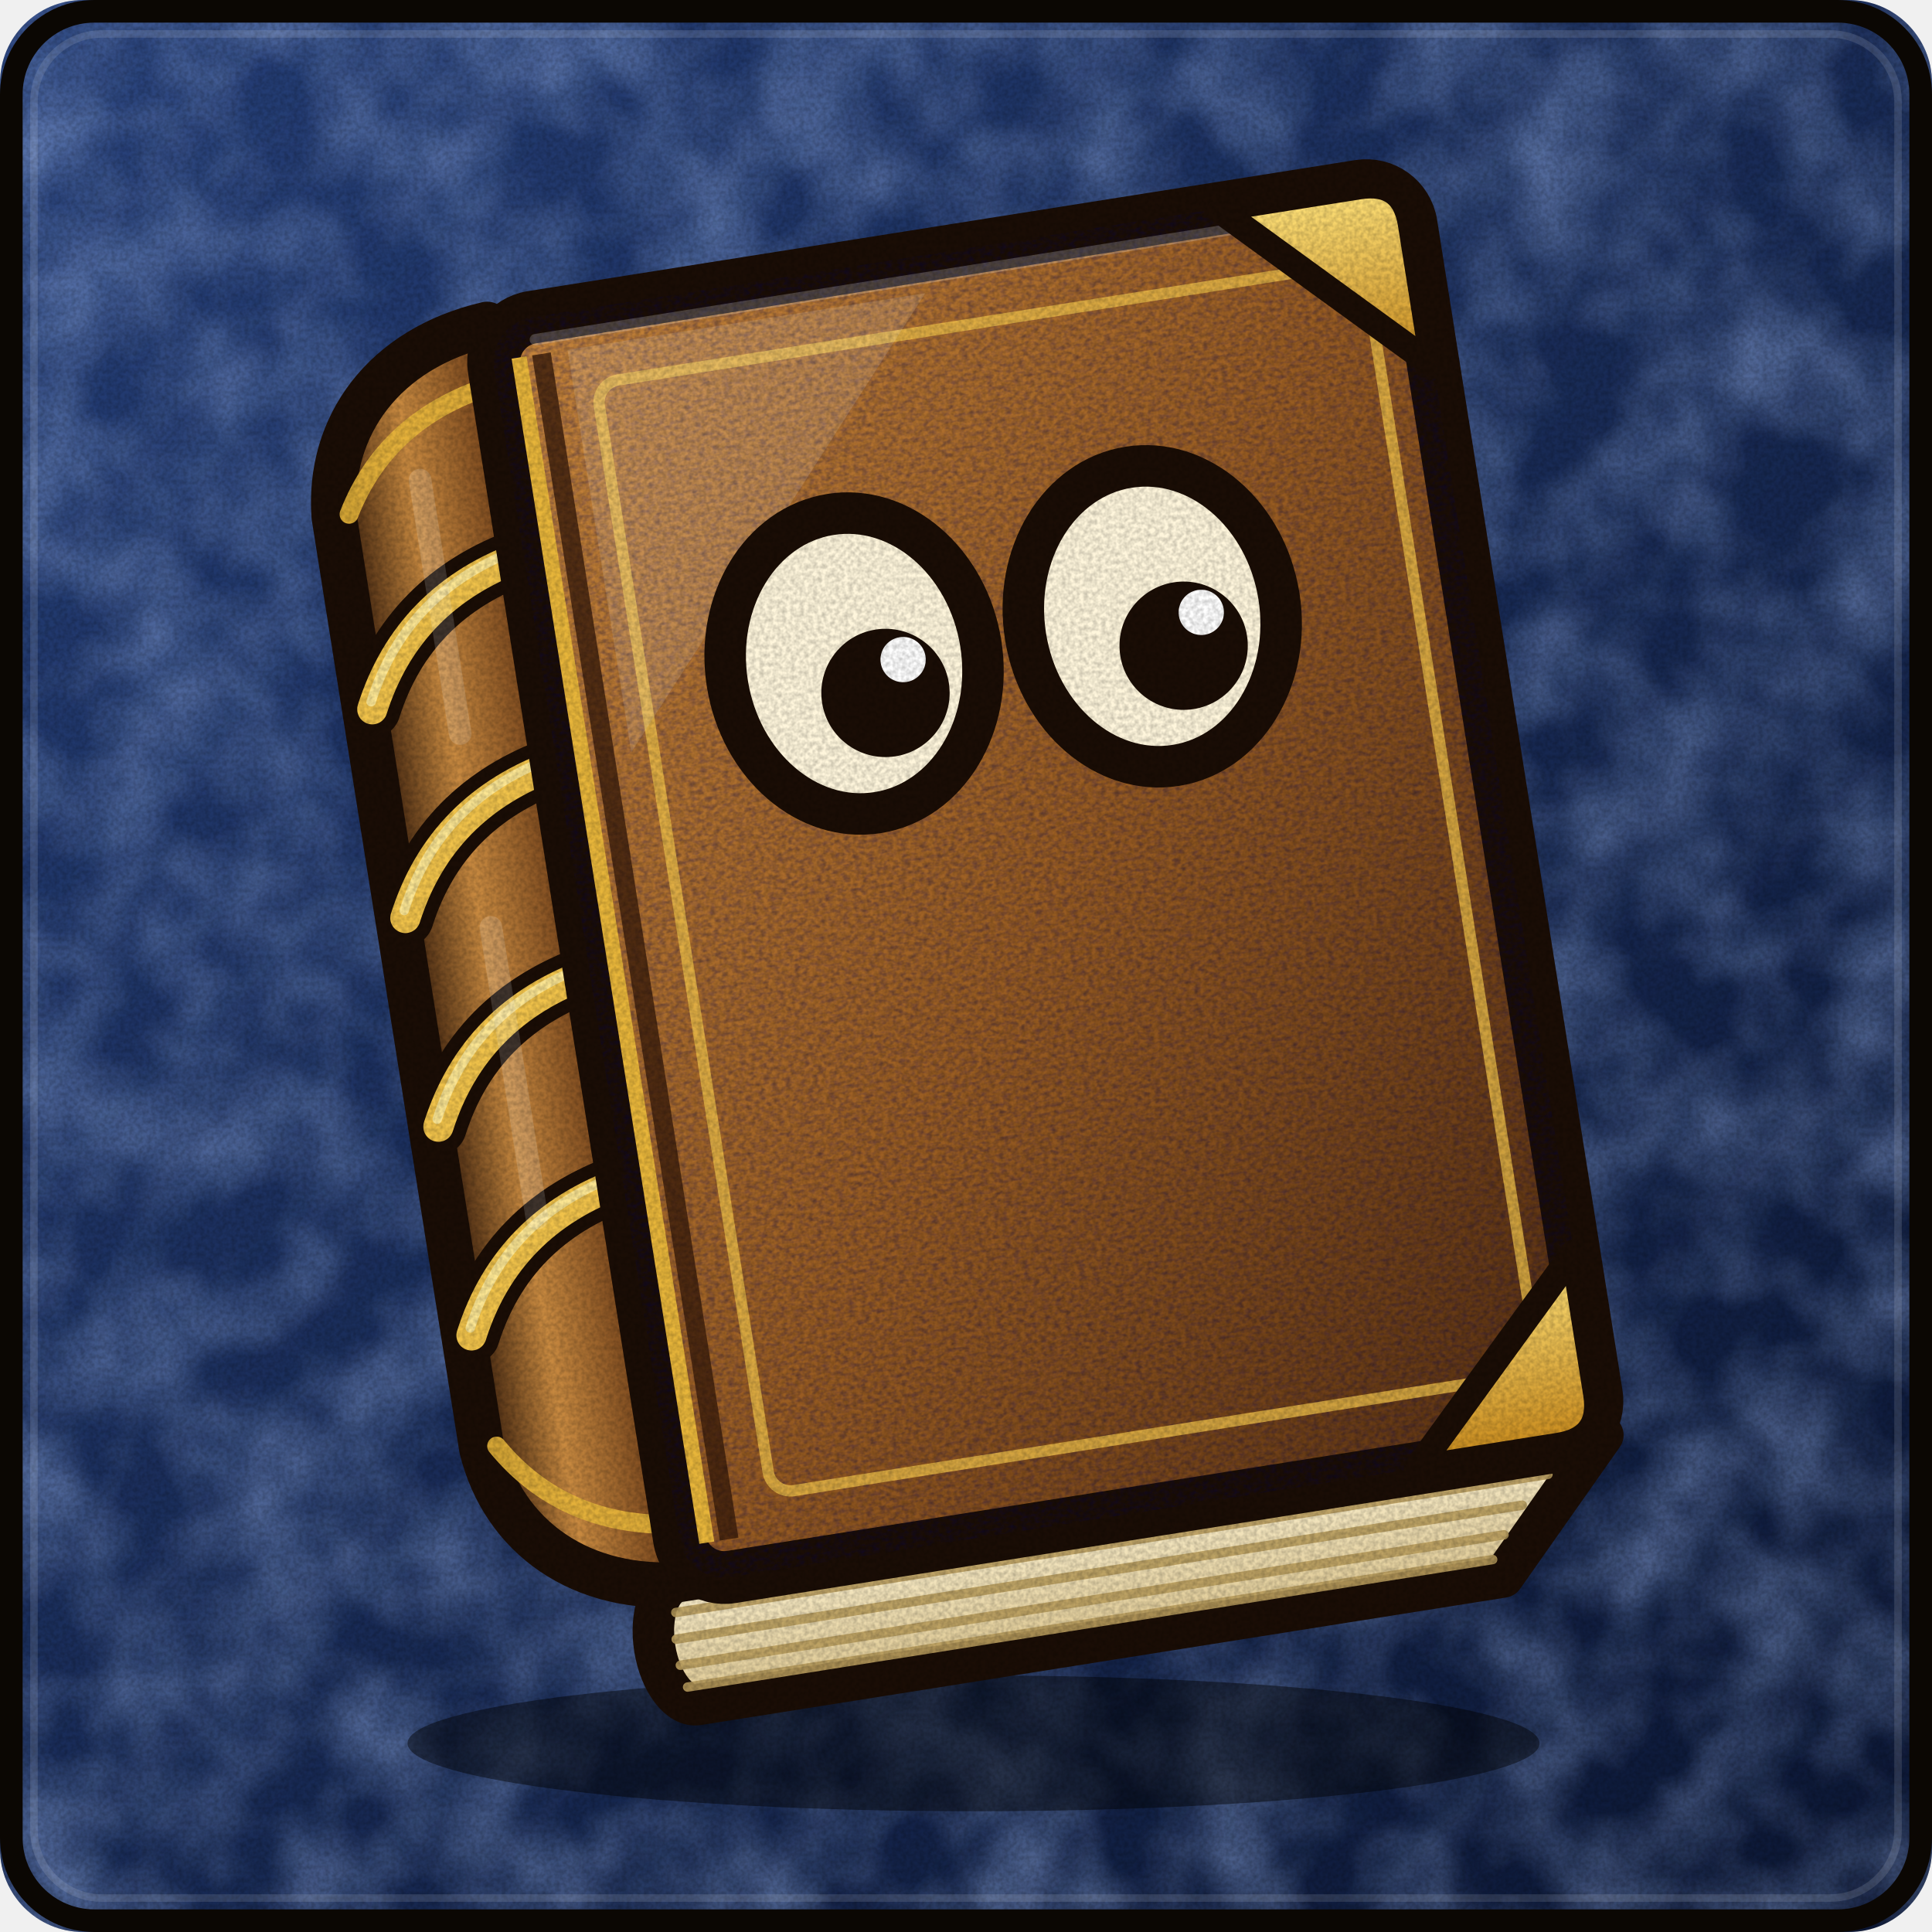
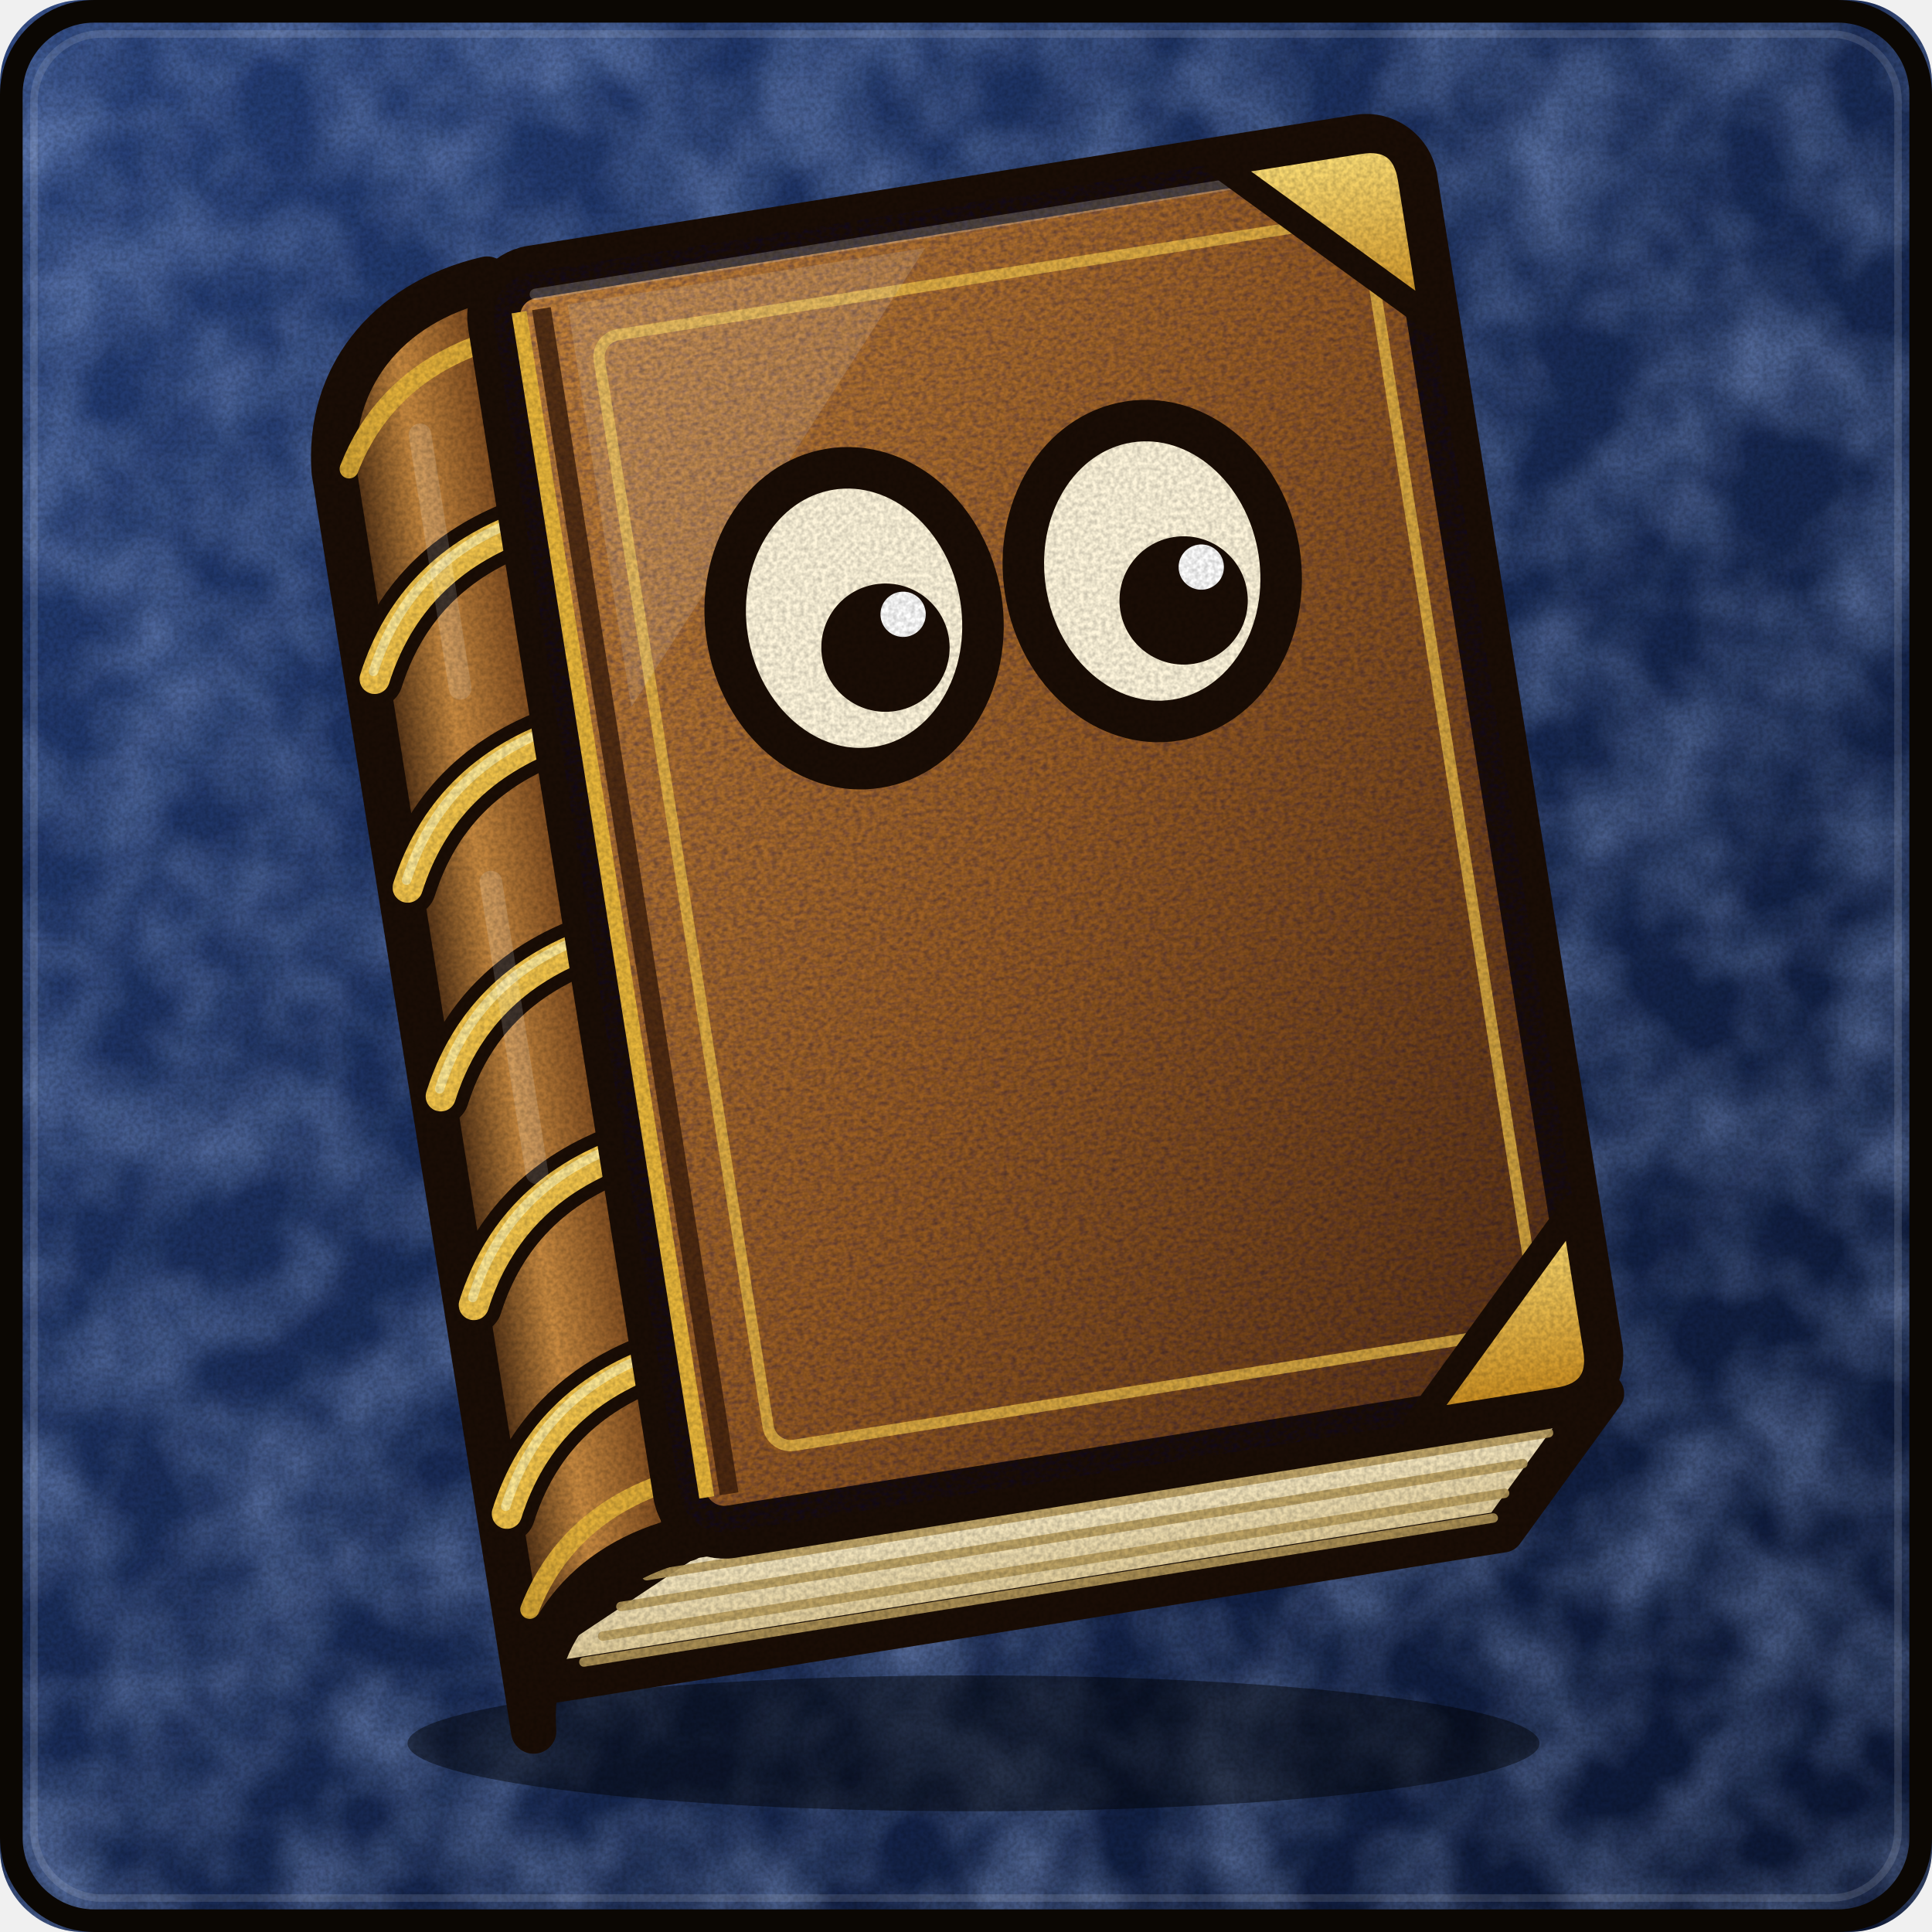
<svg xmlns="http://www.w3.org/2000/svg" viewBox="0 0 512 512" width="512" height="512">
  <defs>
    <linearGradient id="bg" x1="0" y1="0" x2="1" y2="1">
      <stop offset="0" stop-color="#26407a" />
      <stop offset="1" stop-color="#0b1633" />
    </linearGradient>
    <filter id="mottle" x="0" y="0" width="100%" height="100%">
      <feTurbulence type="fractalNoise" baseFrequency="0.035" numOctaves="3" seed="3" result="n" />
      <feColorMatrix in="n" type="matrix" values="0 0 0 0 0.35  0 0 0 0 0.5  0 0 0 0 0.9  0 0 0 1.4 -0.45" />
    </filter>
    <filter id="grain" x="0" y="0" width="100%" height="100%">
      <feTurbulence type="fractalNoise" baseFrequency="0.85" numOctaves="2" seed="7" result="n" />
      <feColorMatrix in="n" type="matrix" values="0 0 0 0 0  0 0 0 0 0  0 0 0 0 0  0 0 0 -1.6 1.15" result="a" />
      <feComposite in="a" in2="SourceGraphic" operator="in" />
    </filter>
    <filter id="leather" x="0" y="0" width="100%" height="100%">
      <feTurbulence type="fractalNoise" baseFrequency="0.55 0.9" numOctaves="2" seed="11" result="n" />
      <feColorMatrix in="n" type="matrix" values="0 0 0 0 0  0 0 0 0 0  0 0 0 0 0.1  0 0 0 -2.2 1.35" result="a" />
      <feComposite in="a" in2="SourceGraphic" operator="in" />
    </filter>
+     <clipPath id="pageclip">
+       <path d="M130 412 C102 414 84 432 82 456 L420 456 L420 400 L130 400 Z" />
+     </clipPath>
    <clipPath id="sq">
      <rect width="512" height="512" rx="22" />
    </clipPath>
    <linearGradient id="cover" x1="0" y1="0" x2="1" y2="1">
      <stop offset="0" stop-color="#c9873d" />
      <stop offset="0.5" stop-color="#9a5d22" />
      <stop offset="1" stop-color="#552e10" />
    </linearGradient>
    <linearGradient id="spineg" x1="0" y1="0" x2="1" y2="0">
      <stop offset="0" stop-color="#2e1608" />
      <stop offset="0.45" stop-color="#c98a40" />
      <stop offset="1" stop-color="#6a3a16" />
    </linearGradient>
    <linearGradient id="gold" x1="0" y1="0" x2="0" y2="1">
      <stop offset="0" stop-color="#ffe27a" />
      <stop offset="1" stop-color="#c88a1c" />
    </linearGradient>
    <linearGradient id="pages" x1="0" y1="0" x2="0" y2="1">
      <stop offset="0" stop-color="#fbf0cf" />
      <stop offset="1" stop-color="#dcc690" />
    </linearGradient>
    <linearGradient id="ribbon" x1="0" y1="0" x2="1" y2="0">
      <stop offset="0" stop-color="#e5453d" />
      <stop offset="1" stop-color="#a51f24" />
    </linearGradient>
  </defs>
  <g clip-path="url(#sq)">
    <rect width="512" height="512" fill="url(#bg)" />
    <rect width="512" height="512" filter="url(#mottle)" opacity="0.55" />
    <ellipse cx="258" cy="462" rx="150" ry="18" fill="#000" opacity="0.45" />
-     <g transform="translate(26 -10) scale(1.0) rotate(-9 256 256)">
-       <path d="M130 74 C102 76 84 94 82 118 L82 368 C84 392 102 410 130 412 Z" fill="url(#spineg)" stroke="#1a0d05" stroke-width="12" stroke-linejoin="round" />
-       <path d="M130 90 Q100 94 86 118 M130 396 Q100 392 86 368" fill="none" stroke="#e7b53a" stroke-width="5" stroke-linecap="round" opacity="0.9" />
+     <g transform="translate(26 -22) scale(1.0) rotate(-9 256 256)">
+       <path d="M130 412 L376 412 L344 444 L60 444 Z" clip-path="url(#pageclip)" fill="url(#pages)" stroke="#1a0d05" stroke-width="11" stroke-linejoin="round" />
+       <path d="M118 420 L360 420 M110 427 L352 427 M104 434 L346 434 M98 440 L342 440" clip-path="url(#pageclip)" stroke="#b79b5c" stroke-width="2.5" opacity="0.9" stroke-linecap="round" />
+       <path d="M130 74 C102 76 84 94 82 118 L82 456 C84 432 102 414 130 412 Z" fill="url(#spineg)" stroke="#1a0d05" stroke-width="12" stroke-linejoin="round" />
+       <path d="M130 90 Q100 94 86 118 M130 396 Q100 400 86 424" fill="none" stroke="#e7b53a" stroke-width="5" stroke-linecap="round" opacity="0.9" />
      <g fill="none" stroke-linecap="round">
-         <path d="M130 136 Q98 142 84 170 M130 192 Q98 198 84 226 M130 248 Q98 254 84 282 M130 304 Q98 310 84 338" stroke="#1a0d05" stroke-width="15" />
-         <path d="M130 136 Q98 142 84 170 M130 192 Q98 198 84 226 M130 248 Q98 254 84 282 M130 304 Q98 310 84 338" stroke="#f0c24a" stroke-width="8" />
-         <path d="M130 134 Q98 140 84 168 M130 190 Q98 196 84 224 M130 246 Q98 252 84 280 M130 302 Q98 308 84 336" stroke="#fff3b0" stroke-width="2.5" opacity="0.7" />
+         <path d="M130 140 Q98 146 84 174 M130 196 Q98 202 84 230 M130 252 Q98 258 84 286 M130 308 Q98 314 84 342 M130 364 Q98 370 84 398" stroke="#1a0d05" stroke-width="15" />
+         <path d="M130 140 Q98 146 84 174 M130 196 Q98 202 84 230 M130 252 Q98 258 84 286 M130 308 Q98 314 84 342 M130 364 Q98 370 84 398" stroke="#f0c24a" stroke-width="8" />
+         <path d="M130 138 Q98 144 84 172 M130 194 Q98 200 84 228 M130 250 Q98 256 84 284 M130 306 Q98 312 84 340 M130 362 Q98 368 84 396" stroke="#fff3b0" stroke-width="2.5" opacity="0.7" />
      </g>
      <path d="M106 112 L106 180 M106 232 L106 310" stroke="#fff" stroke-width="6" opacity="0.16" stroke-linecap="round" />
-       <path d="M128 411 L376 411 L344 444 L128 444 A9 16.5 0 0 1 128 411 Z" fill="url(#pages)" stroke="#1a0d05" stroke-width="11" stroke-linejoin="round" />
-       <path d="M126 419 L360 419 M125 426 L352 426 M125 433 L346 433 M126 439 L342 439" stroke="#b79b5c" stroke-width="2.5" opacity="0.9" stroke-linecap="round" />
      <rect x="130" y="74" width="246" height="338" rx="12" fill="url(#cover)" stroke="#1a0d05" stroke-width="14" stroke-linejoin="round" />
      <rect x="130" y="74" width="246" height="338" rx="12" fill="#000" filter="url(#leather)" opacity="0.28" />
      <path d="M143 84 L143 402" stroke="#3a1c0a" stroke-width="5" opacity="0.8" />
      <path d="M137 84 L137 402" stroke="#e7b53a" stroke-width="4" />
      <rect x="156" y="94" width="206" height="298" rx="6" fill="none" stroke="#f0c24a" stroke-width="3" opacity="0.75" />
      <path d="M142 80 L366 80" stroke="#fff" stroke-width="3" opacity="0.22" stroke-linecap="round" />
      <path d="M326 74 H364 Q376 74 376 86 V124 Z" fill="url(#gold)" stroke="#1a0d05" stroke-width="7" stroke-linejoin="round" />
      <path d="M326 412 H364 Q376 412 376 400 V362 Z" fill="url(#gold)" stroke="#1a0d05" stroke-width="7" stroke-linejoin="round" />
      <path d="M150 84 L246 84 L150 192 Z" fill="#fff" opacity="0.14" />
      <ellipse cx="212" cy="178" rx="34" ry="40" fill="#fff6dc" stroke="#1a0d05" stroke-width="11" />
      <ellipse cx="292" cy="178" rx="34" ry="40" fill="#fff6dc" stroke="#1a0d05" stroke-width="11" />
      <circle cx="219" cy="187" r="17" fill="#1a0d05" />
      <circle cx="299" cy="187" r="17" fill="#1a0d05" />
      <circle cx="225" cy="179" r="6" fill="#fff" />
      <circle cx="305" cy="179" r="6" fill="#fff" />
    </g>
    <rect width="512" height="512" fill="#000" filter="url(#grain)" opacity="0.22" />
  </g>
  <rect x="3" y="3" width="506" height="506" rx="22" fill="none" stroke="#0b0703" stroke-width="6" />
  <rect x="9" y="9" width="494" height="494" rx="18" fill="none" stroke="#fff" stroke-opacity="0.12" stroke-width="2" />
</svg>
